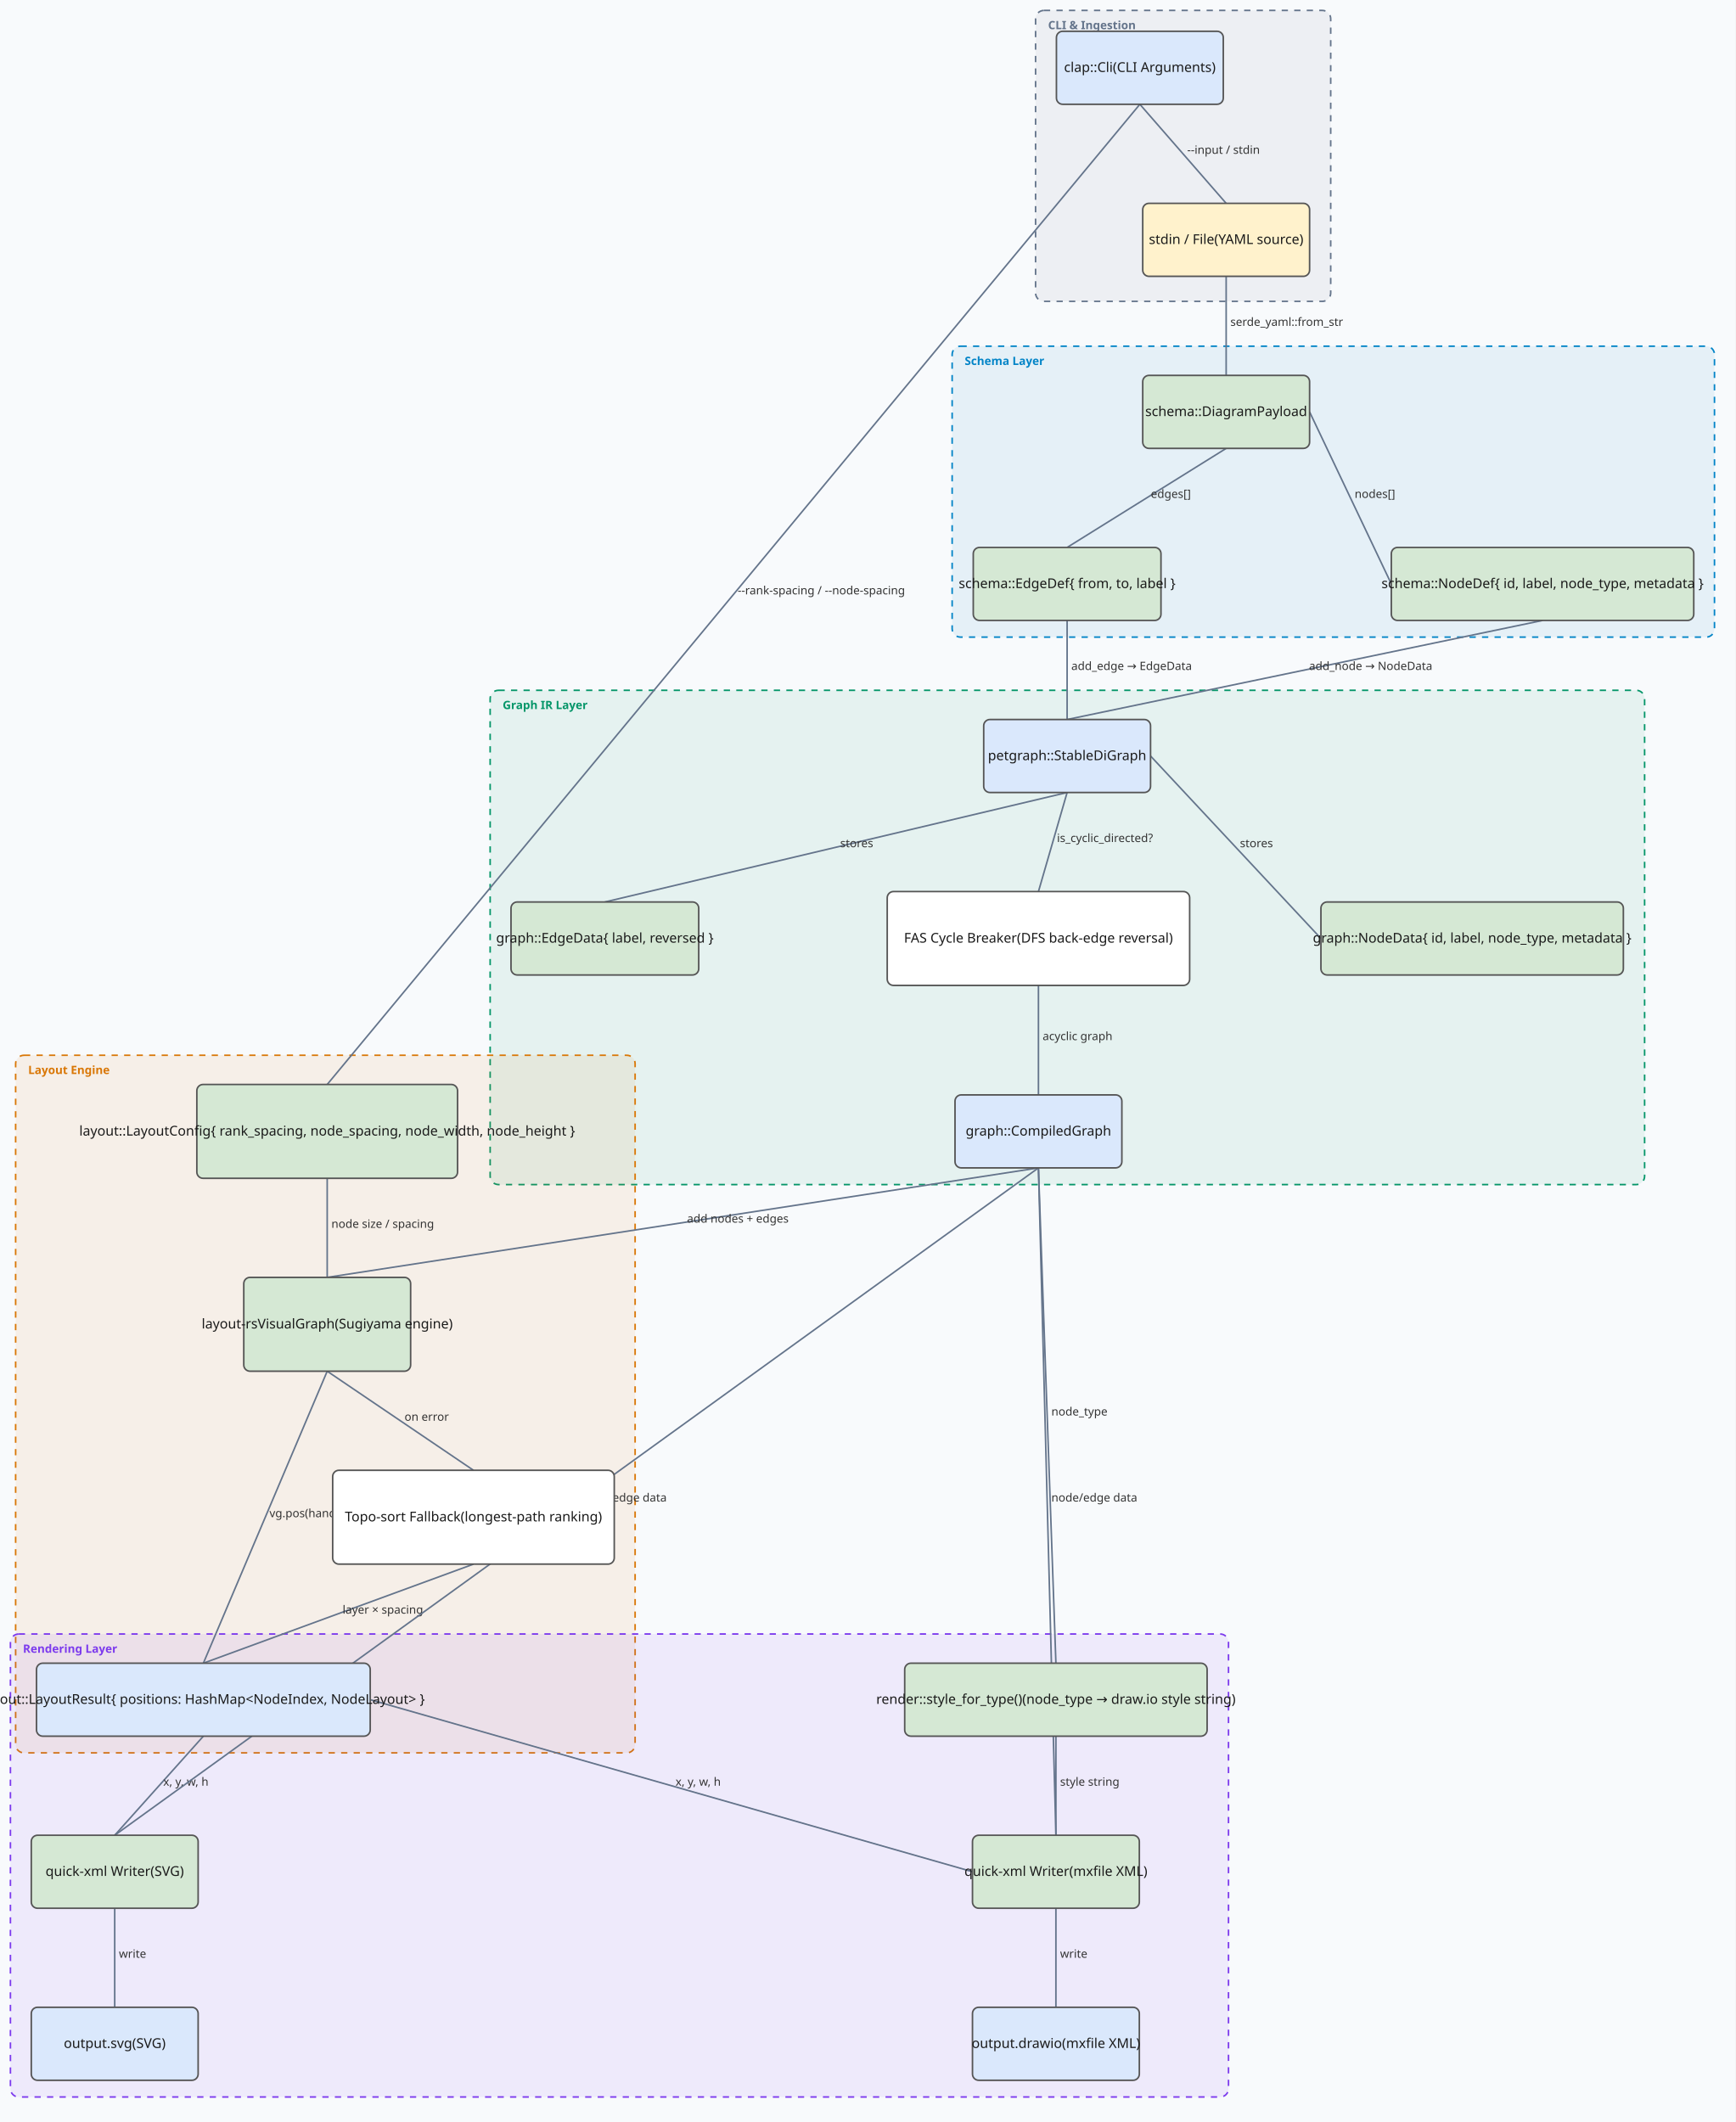
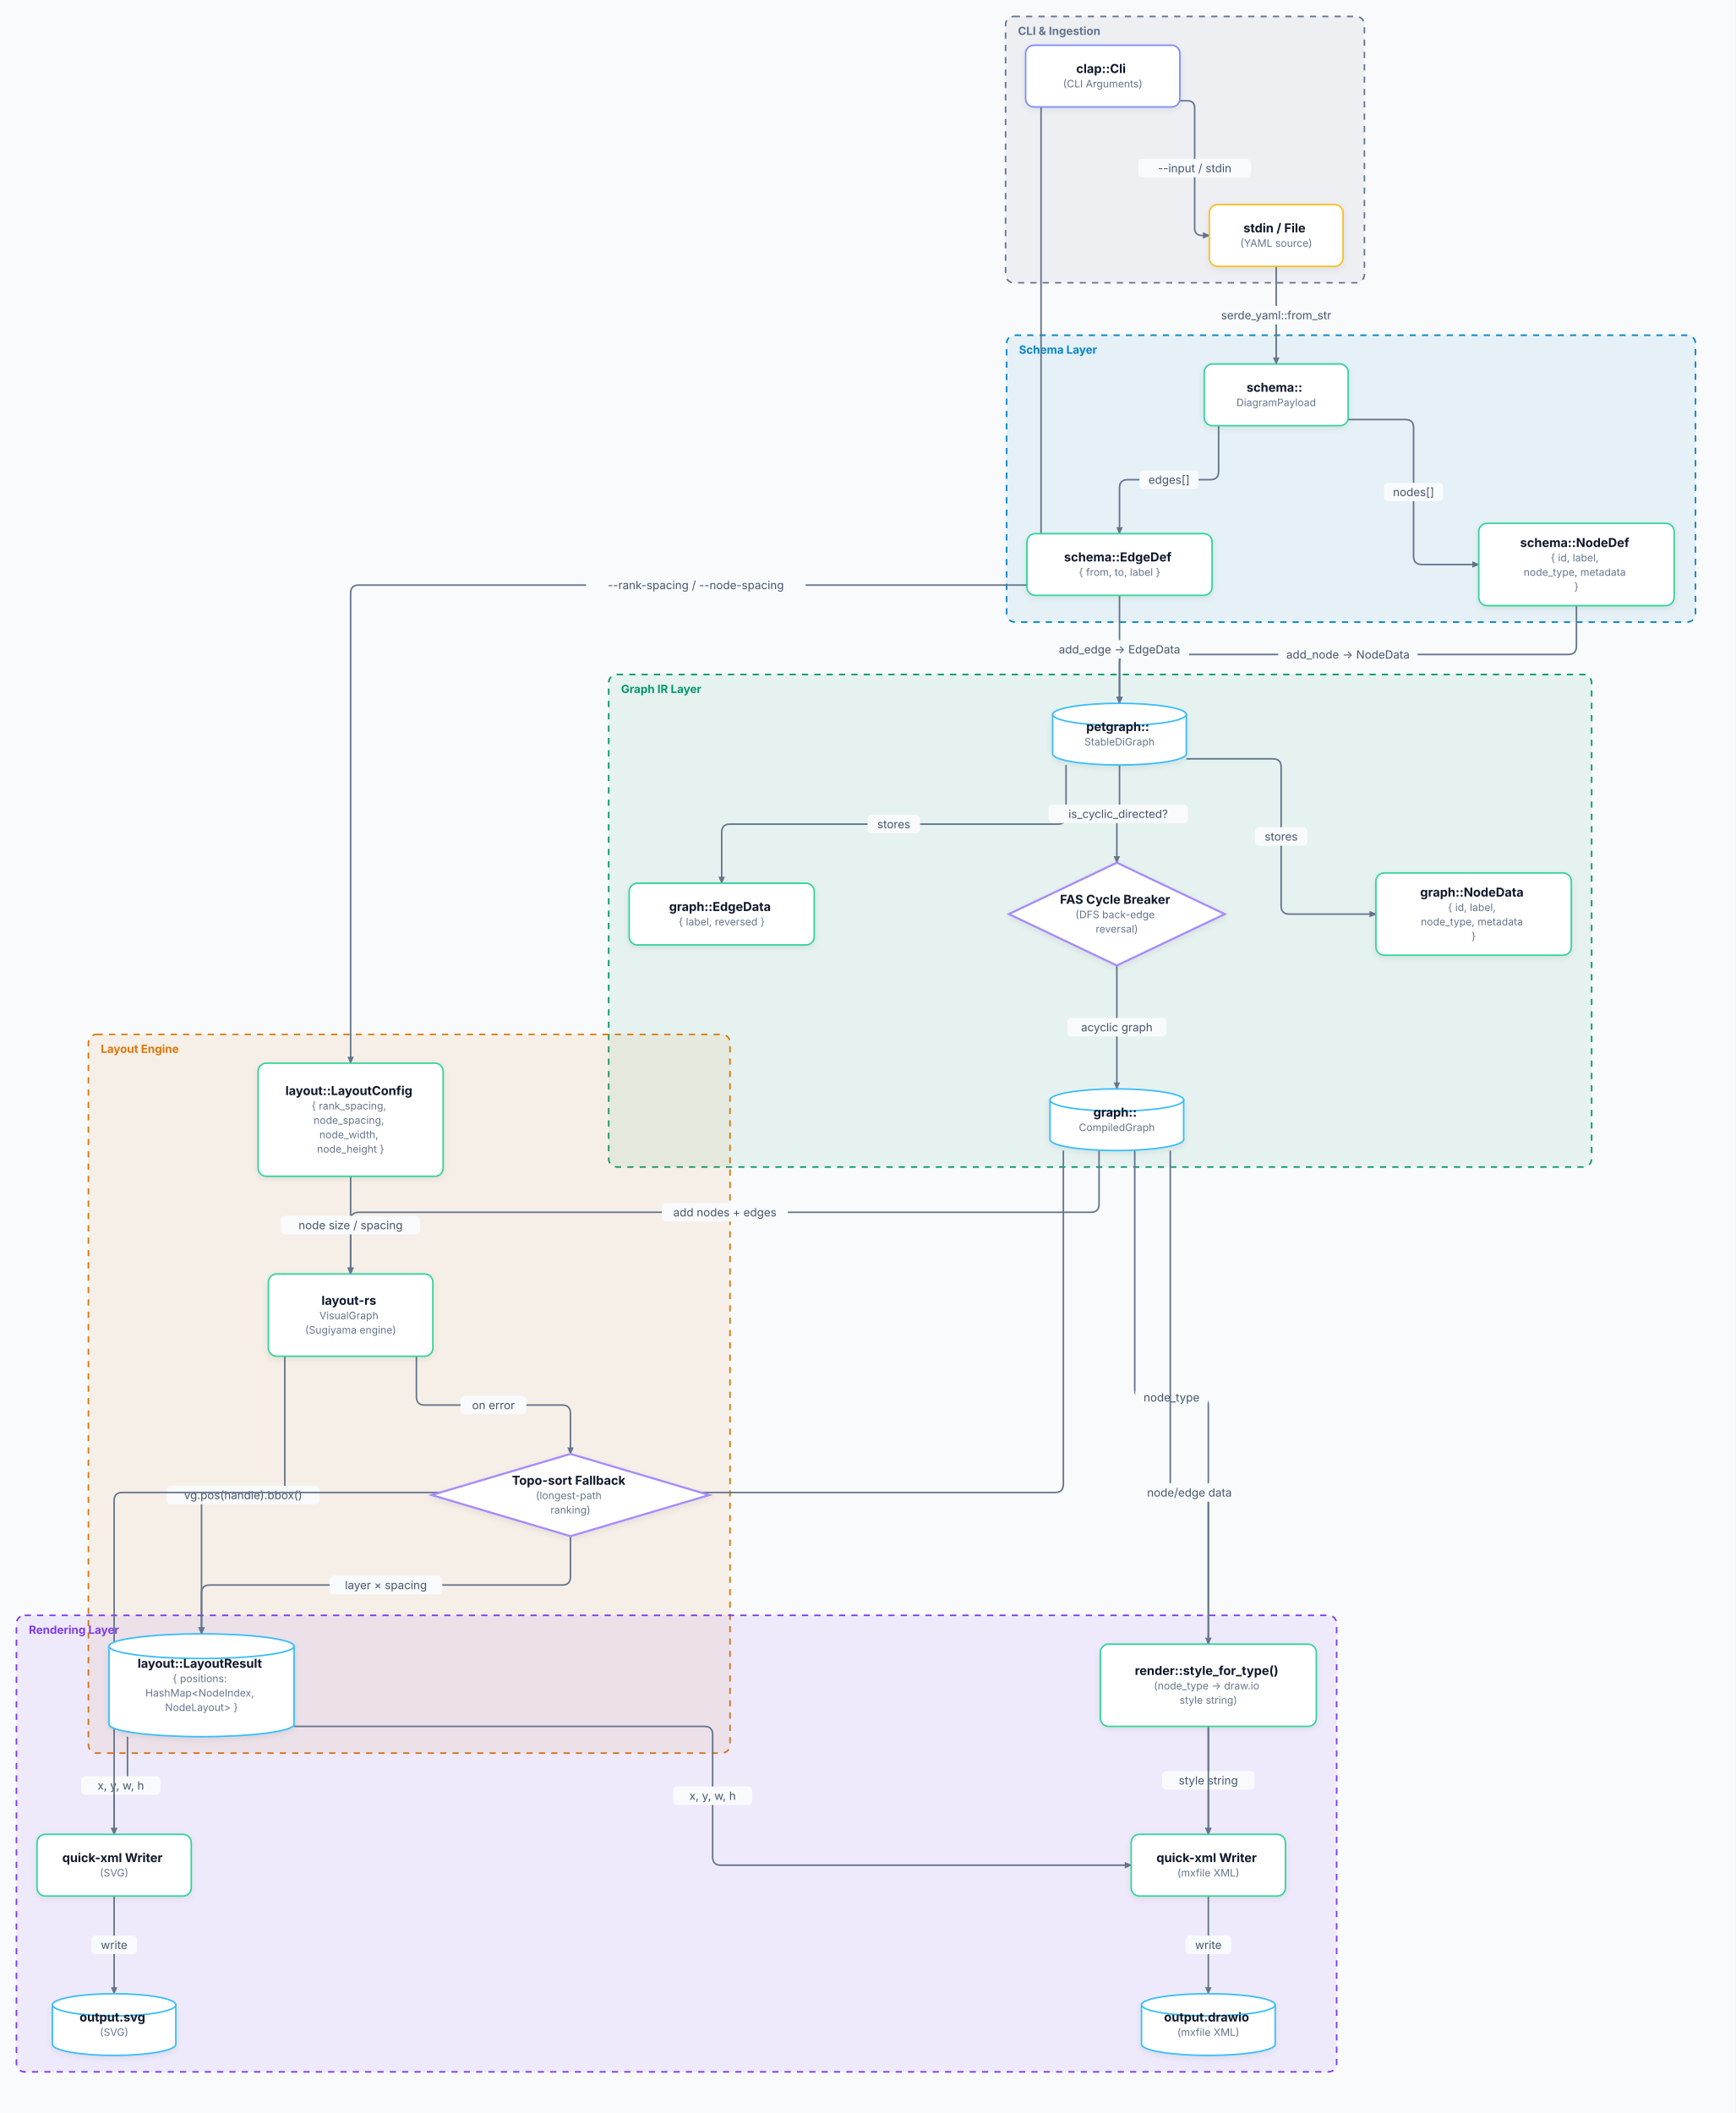
- <svg xmlns="http://www.w3.org/2000/svg" version="1.1" width="1664.125" height="2035" viewBox="0 0 1664.125 2035">
+ <svg xmlns="http://www.w3.org/2000/svg" version="1.1" width="1688" height="2055" viewBox="0 0 1688 2055">
  <rect width="100%" height="100%" fill="#f8fafc" />
-   <rect x="993" y="10" width="283" height="279" rx="8" fill="#64748b" fill-opacity="0.08" stroke="#64748b" stroke-width="1.5" stroke-dasharray="6 6" />
-   <text x="1005" y="28" font-family="sans-serif" font-size="11" font-weight="bold" fill="#64748b">CLI &amp; Ingestion</text>
-   <rect x="913" y="332" width="731" height="279" rx="8" fill="#0284c7" fill-opacity="0.08" stroke="#0284c7" stroke-width="1.5" stroke-dasharray="6 6" />
-   <text x="925" y="350" font-family="sans-serif" font-size="11" font-weight="bold" fill="#0284c7">Schema Layer</text>
-   <rect x="470" y="662" width="1107" height="474" rx="8" fill="#059669" fill-opacity="0.08" stroke="#059669" stroke-width="1.5" stroke-dasharray="6 6" />
-   <text x="482" y="680" font-family="sans-serif" font-size="11" font-weight="bold" fill="#059669">Graph IR Layer</text>
-   <rect x="15" y="1012" width="594" height="669" rx="8" fill="#d97706" fill-opacity="0.08" stroke="#d97706" stroke-width="1.5" stroke-dasharray="6 6" />
-   <text x="27" y="1030" font-family="sans-serif" font-size="11" font-weight="bold" fill="#d97706">Layout Engine</text>
-   <rect x="10" y="1567" width="1168" height="444" rx="8" fill="#7c3aed" fill-opacity="0.08" stroke="#7c3aed" stroke-width="1.5" stroke-dasharray="6 6" />
-   <text x="22" y="1585" font-family="sans-serif" font-size="11" font-weight="bold" fill="#7c3aed">Rendering Layer</text>
-   <line x1="1093" y1="100" x2="1175.75" y2="195" stroke="#64748b" stroke-width="1.5" marker-end="url(#arrow)" />
-   <text x="1138.375" y="147.5" font-family="sans-serif" font-size="11" fill="#333333">--input / stdin</text>
-   <line x1="1175.75" y1="265" x2="1175.75" y2="360" stroke="#64748b" stroke-width="1.5" marker-end="url(#arrow)" />
-   <text x="1179.75" y="312.5" font-family="sans-serif" font-size="11" fill="#333333">serde_yaml::from_str</text>
-   <line x1="1255.75" y1="395" x2="1334.125" y2="560" stroke="#64748b" stroke-width="1.5" marker-end="url(#arrow)" />
-   <text x="1298.938" y="477.5" font-family="sans-serif" font-size="11" fill="#333333">nodes[]</text>
-   <line x1="1175.75" y1="430" x2="1023.25" y2="525" stroke="#64748b" stroke-width="1.5" marker-end="url(#arrow)" />
-   <text x="1103.5" y="477.5" font-family="sans-serif" font-size="11" fill="#333333">edges[]</text>
-   <line x1="1479.125" y1="595" x2="1023.25" y2="690" stroke="#64748b" stroke-width="1.5" marker-end="url(#arrow)" />
-   <text x="1255.188" y="642.5" font-family="sans-serif" font-size="11" fill="#333333">add_node → NodeData</text>
-   <line x1="1023.25" y1="595" x2="1023.25" y2="690" stroke="#64748b" stroke-width="1.5" marker-end="url(#arrow)" />
-   <text x="1027.25" y="642.5" font-family="sans-serif" font-size="11" fill="#333333">add_edge → EdgeData</text>
-   <line x1="1103.25" y1="725" x2="1266.625" y2="900" stroke="#64748b" stroke-width="1.5" marker-end="url(#arrow)" />
-   <text x="1188.938" y="812.5" font-family="sans-serif" font-size="11" fill="#333333">stores</text>
-   <line x1="1023.25" y1="760" x2="580" y2="865" stroke="#64748b" stroke-width="1.5" marker-end="url(#arrow)" />
-   <text x="805.625" y="812.5" font-family="sans-serif" font-size="11" fill="#333333">stores</text>
-   <line x1="1023.25" y1="760" x2="995.75" y2="855" stroke="#64748b" stroke-width="1.5" marker-end="url(#arrow)" />
-   <text x="1013.5" y="807.5" font-family="sans-serif" font-size="11" fill="#333333">is_cyclic_directed?</text>
-   <line x1="995.75" y1="945" x2="995.75" y2="1050" stroke="#64748b" stroke-width="1.5" marker-end="url(#arrow)" />
-   <text x="999.75" y="997.5" font-family="sans-serif" font-size="11" fill="#333333">acyclic graph</text>
-   <line x1="1093" y1="100" x2="313.75" y2="1040" stroke="#64748b" stroke-width="1.5" marker-end="url(#arrow)" />
-   <text x="707.375" y="570" font-family="sans-serif" font-size="11" fill="#333333">--rank-spacing / --node-spacing</text>
-   <line x1="995.75" y1="1120" x2="313.75" y2="1225" stroke="#64748b" stroke-width="1.5" marker-end="url(#arrow)" />
-   <text x="658.75" y="1172.5" font-family="sans-serif" font-size="11" fill="#333333">add nodes + edges</text>
-   <line x1="313.75" y1="1130" x2="313.75" y2="1225" stroke="#64748b" stroke-width="1.5" marker-end="url(#arrow)" />
-   <text x="317.75" y="1177.5" font-family="sans-serif" font-size="11" fill="#333333">node size / spacing</text>
-   <line x1="313.75" y1="1315" x2="454" y2="1410" stroke="#64748b" stroke-width="1.5" marker-end="url(#arrow)" />
-   <text x="387.875" y="1362.5" font-family="sans-serif" font-size="11" fill="#333333">on error</text>
-   <line x1="313.75" y1="1315" x2="195" y2="1595" stroke="#64748b" stroke-width="1.5" marker-end="url(#arrow)" />
-   <text x="258.375" y="1455" font-family="sans-serif" font-size="11" fill="#333333">vg.pos(handle).bbox()</text>
-   <line x1="454" y1="1500" x2="195" y2="1595" stroke="#64748b" stroke-width="1.5" marker-end="url(#arrow)" />
-   <text x="328.5" y="1547.5" font-family="sans-serif" font-size="11" fill="#333333">layer × spacing</text>
-   <line x1="995.75" y1="1120" x2="1012.5" y2="1595" stroke="#64748b" stroke-width="1.5" marker-end="url(#arrow)" />
-   <text x="1008.125" y="1357.5" font-family="sans-serif" font-size="11" fill="#333333">node_type</text>
-   <line x1="1012.5" y1="1665" x2="1012.5" y2="1760" stroke="#64748b" stroke-width="1.5" marker-end="url(#arrow)" />
-   <text x="1016.5" y="1712.5" font-family="sans-serif" font-size="11" fill="#333333">style string</text>
-   <line x1="355" y1="1630" x2="932.5" y2="1795" stroke="#64748b" stroke-width="1.5" marker-end="url(#arrow)" />
-   <text x="647.75" y="1712.5" font-family="sans-serif" font-size="11" fill="#333333">x, y, w, h</text>
-   <line x1="195" y1="1665" x2="110" y2="1760" stroke="#64748b" stroke-width="1.5" marker-end="url(#arrow)" />
-   <text x="156.5" y="1712.5" font-family="sans-serif" font-size="11" fill="#333333">x, y, w, h</text>
-   <line x1="995.75" y1="1120" x2="1012.5" y2="1760" stroke="#64748b" stroke-width="1.5" marker-end="url(#arrow)" />
-   <text x="1008.125" y="1440" font-family="sans-serif" font-size="11" fill="#333333">node/edge data</text>
-   <line x1="995.75" y1="1120" x2="110" y2="1760" stroke="#64748b" stroke-width="1.5" marker-end="url(#arrow)" />
-   <text x="556.875" y="1440" font-family="sans-serif" font-size="11" fill="#333333">node/edge data</text>
-   <line x1="1012.5" y1="1830" x2="1012.5" y2="1925" stroke="#64748b" stroke-width="1.5" marker-end="url(#arrow)" />
-   <text x="1016.5" y="1877.5" font-family="sans-serif" font-size="11" fill="#333333">write</text>
-   <line x1="110" y1="1830" x2="110" y2="1925" stroke="#64748b" stroke-width="1.5" marker-end="url(#arrow)" />
-   <text x="114" y="1877.5" font-family="sans-serif" font-size="11" fill="#333333">write</text>
-   <rect x="1013" y="30" width="160" height="70" rx="6" ry="6" fill="#DAE8FC" stroke="#555555" stroke-width="1.5" />
-   <text x="1093" y="69" text-anchor="middle" font-family="sans-serif" font-size="13" fill="#1a1a1a">clap::Cli
- (CLI Arguments)</text>
-   <rect x="1095.75" y="195" width="160" height="70" rx="6" ry="6" fill="#fff2cc" stroke="#555555" stroke-width="1.5" />
-   <text x="1175.75" y="234" text-anchor="middle" font-family="sans-serif" font-size="13" fill="#1a1a1a">stdin / File
- (YAML source)</text>
-   <rect x="1095.75" y="360" width="160" height="70" rx="6" ry="6" fill="#d5e8d4" stroke="#555555" stroke-width="1.5" />
-   <text x="1175.75" y="399" text-anchor="middle" font-family="sans-serif" font-size="13" fill="#1a1a1a">schema::
- DiagramPayload</text>
-   <rect x="1334.125" y="525" width="290" height="70" rx="6" ry="6" fill="#d5e8d4" stroke="#555555" stroke-width="1.5" />
-   <text x="1479.125" y="564" text-anchor="middle" font-family="sans-serif" font-size="13" fill="#1a1a1a">schema::NodeDef
- { id, label, node_type, metadata }</text>
-   <rect x="933.25" y="525" width="180" height="70" rx="6" ry="6" fill="#d5e8d4" stroke="#555555" stroke-width="1.5" />
-   <text x="1023.25" y="564" text-anchor="middle" font-family="sans-serif" font-size="13" fill="#1a1a1a">schema::EdgeDef
- { from, to, label }</text>
-   <rect x="943.25" y="690" width="160" height="70" rx="6" ry="6" fill="#dae8fc" stroke="#555555" stroke-width="1.5" />
-   <text x="1023.25" y="729" text-anchor="middle" font-family="sans-serif" font-size="13" fill="#1a1a1a">petgraph::
- StableDiGraph</text>
-   <rect x="1266.625" y="865" width="290" height="70" rx="6" ry="6" fill="#d5e8d4" stroke="#555555" stroke-width="1.5" />
-   <text x="1411.625" y="904" text-anchor="middle" font-family="sans-serif" font-size="13" fill="#1a1a1a">graph::NodeData
- { id, label, node_type, metadata }</text>
-   <rect x="490" y="865" width="180" height="70" rx="6" ry="6" fill="#d5e8d4" stroke="#555555" stroke-width="1.5" />
-   <text x="580" y="904" text-anchor="middle" font-family="sans-serif" font-size="13" fill="#1a1a1a">graph::EdgeData
- { label, reversed }</text>
-   <rect x="850.75" y="855" width="290" height="90" rx="6" ry="6" fill="#ffffff" stroke="#555555" stroke-width="1.5" />
-   <text x="995.75" y="904" text-anchor="middle" font-family="sans-serif" font-size="13" fill="#1a1a1a">FAS Cycle Breaker
- (DFS back-edge reversal)</text>
-   <rect x="915.75" y="1050" width="160" height="70" rx="6" ry="6" fill="#dae8fc" stroke="#555555" stroke-width="1.5" />
-   <text x="995.75" y="1089" text-anchor="middle" font-family="sans-serif" font-size="13" fill="#1a1a1a">graph::
- CompiledGraph</text>
-   <rect x="188.75" y="1040" width="250" height="90" rx="6" ry="6" fill="#d5e8d4" stroke="#555555" stroke-width="1.5" />
-   <text x="313.75" y="1089" text-anchor="middle" font-family="sans-serif" font-size="13" fill="#1a1a1a">layout::LayoutConfig
- { rank_spacing, node_spacing,
-   node_width, node_height }</text>
-   <rect x="233.75" y="1225" width="160" height="90" rx="6" ry="6" fill="#d5e8d4" stroke="#555555" stroke-width="1.5" />
-   <text x="313.75" y="1274" text-anchor="middle" font-family="sans-serif" font-size="13" fill="#1a1a1a">layout-rs
- VisualGraph
- (Sugiyama engine)</text>
-   <rect x="319" y="1410" width="270" height="90" rx="6" ry="6" fill="#ffffff" stroke="#555555" stroke-width="1.5" />
-   <text x="454" y="1459" text-anchor="middle" font-family="sans-serif" font-size="13" fill="#1a1a1a">Topo-sort Fallback
- (longest-path ranking)</text>
-   <rect x="35" y="1595" width="320" height="70" rx="6" ry="6" fill="#dae8fc" stroke="#555555" stroke-width="1.5" />
-   <text x="195" y="1634" text-anchor="middle" font-family="sans-serif" font-size="13" fill="#1a1a1a">layout::LayoutResult
- { positions: HashMap&lt;NodeIndex, NodeLayout&gt; }</text>
-   <rect x="867.5" y="1595" width="290" height="70" rx="6" ry="6" fill="#d5e8d4" stroke="#555555" stroke-width="1.5" />
-   <text x="1012.5" y="1634" text-anchor="middle" font-family="sans-serif" font-size="13" fill="#1a1a1a">render::style_for_type()
- (node_type → draw.io style string)</text>
-   <rect x="932.5" y="1760" width="160" height="70" rx="6" ry="6" fill="#d5e8d4" stroke="#555555" stroke-width="1.5" />
-   <text x="1012.5" y="1799" text-anchor="middle" font-family="sans-serif" font-size="13" fill="#1a1a1a">quick-xml Writer
- (mxfile XML)</text>
-   <rect x="30" y="1760" width="160" height="70" rx="6" ry="6" fill="#d5e8d4" stroke="#555555" stroke-width="1.5" />
-   <text x="110" y="1799" text-anchor="middle" font-family="sans-serif" font-size="13" fill="#1a1a1a">quick-xml Writer
- (SVG)</text>
-   <rect x="932.5" y="1925" width="160" height="70" rx="6" ry="6" fill="#dae8fc" stroke="#555555" stroke-width="1.5" />
-   <text x="1012.5" y="1964" text-anchor="middle" font-family="sans-serif" font-size="13" fill="#1a1a1a">output.drawio
- (mxfile XML)</text>
-   <rect x="30" y="1925" width="160" height="70" rx="6" ry="6" fill="#dae8fc" stroke="#555555" stroke-width="1.5" />
-   <text x="110" y="1964" text-anchor="middle" font-family="sans-serif" font-size="13" fill="#1a1a1a">output.svg
- (SVG)</text>
+   <defs>
+     <filter id="card-shadow" x="-20%" y="-20%" width="140%" height="140%">
+       <feDropShadow dx="0" dy="2" stdDeviation="3" flood-color="#0f172a" flood-opacity="0.08" />
+     </filter>
+     <marker id="arrow-slate" viewBox="0 0 10 10" refX="7" refY="5" markerWidth="6" markerHeight="6" orient="auto-start-reverse">
+       <path d="M 0 1.5 L 8 5 L 0 8.5 z" fill="#64748b" />
+     </marker>
+     <marker id="arrow-dark" viewBox="0 0 10 10" refX="7" refY="5" markerWidth="6" markerHeight="6" orient="auto-start-reverse">
+       <path d="M 0 1.5 L 8 5 L 0 8.5 z" fill="#94a3b8" />
+     </marker>
+     <marker id="arrow-amber" viewBox="0 0 10 10" refX="7" refY="5" markerWidth="6" markerHeight="6" orient="auto-start-reverse">
+       <path d="M 0 1.5 L 8 5 L 0 8.5 z" fill="none" stroke="#d97706" stroke-width="1.5" />
+     </marker>
+     <marker id="arrow-red" viewBox="0 0 10 10" refX="7" refY="5" markerWidth="6" markerHeight="6" orient="auto-start-reverse">
+       <path d="M 0 1.5 L 8 5 L 0 8.5 z" fill="none" stroke="#ef4444" stroke-width="1.5" />
+     </marker>
+     <marker id="arrow-indigo" viewBox="0 0 10 10" refX="7" refY="5" markerWidth="6" markerHeight="6" orient="auto-start-reverse">
+       <path d="M 0 1.5 L 8 5 L 0 8.5 z" fill="#6366f1" />
+     </marker>
+   </defs>
+   <rect x="978" y="16" width="349" height="259" rx="8" fill="#64748b" fill-opacity="0.08" stroke="#64748b" stroke-width="1.5" stroke-dasharray="6 6" />
+   <text x="990" y="34" font-family="Inter, Helvetica, sans-serif" font-size="11" font-weight="bold" fill="#64748b">CLI &amp; Ingestion</text>
+   <rect x="979" y="326" width="670" height="279" rx="8" fill="#0284c7" fill-opacity="0.08" stroke="#0284c7" stroke-width="1.5" stroke-dasharray="6 6" />
+   <text x="991" y="344" font-family="Inter, Helvetica, sans-serif" font-size="11" font-weight="bold" fill="#0284c7">Schema Layer</text>
+   <rect x="592" y="656" width="956" height="479" rx="8" fill="#059669" fill-opacity="0.08" stroke="#059669" stroke-width="1.5" stroke-dasharray="6 6" />
+   <text x="604" y="674" font-family="Inter, Helvetica, sans-serif" font-size="11" font-weight="bold" fill="#059669">Graph IR Layer</text>
+   <rect x="86" y="1006" width="624" height="699" rx="8" fill="#d97706" fill-opacity="0.08" stroke="#d97706" stroke-width="1.5" stroke-dasharray="6 6" />
+   <text x="98" y="1024" font-family="Inter, Helvetica, sans-serif" font-size="11" font-weight="bold" fill="#d97706">Layout Engine</text>
+   <rect x="16" y="1571" width="1284" height="444" rx="8" fill="#7c3aed" fill-opacity="0.08" stroke="#7c3aed" stroke-width="1.5" stroke-dasharray="6 6" />
+   <text x="28" y="1589" font-family="Inter, Helvetica, sans-serif" font-size="11" font-weight="bold" fill="#7c3aed">Rendering Layer</text>
+   <path d="M 1147.5 98.0 L 1154.7 98.0 Q 1161.9 98.0 1161.9 105.2 L 1161.9 221.8 Q 1161.9 229.0 1169.1 229.0 L 1176.2 229.0" fill="none" stroke="#64748b" stroke-width="1.5" marker-end="url(#arrow-slate)" />
+   <rect x="1107.1" y="154.5" width="109.5" height="18.0" rx="4" ry="4" fill="#f8fafc" />
+   <text x="1161.9" y="167.5" text-anchor="middle" font-family="Inter, Helvetica, sans-serif" font-size="11" fill="#475569">--input / stdin</text>
+   <path d="M 1241.2 259.0 L 1241.2 354.0" fill="none" stroke="#64748b" stroke-width="1.5" marker-end="url(#arrow-slate)" />
+   <rect x="1170.2" y="297.5" width="142.0" height="18.0" rx="4" ry="4" fill="#f8fafc" />
+   <text x="1241.2" y="310.5" text-anchor="middle" font-family="Inter, Helvetica, sans-serif" font-size="11" fill="#475569">serde_yaml::from_str</text>
+   <path d="M 1311.2 408.0 L 1366.8 408.0 Q 1374.8 408.0 1374.8 416.0 L 1374.8 541.0 Q 1374.8 549.0 1382.8 549.0 L 1438.2 549.0" fill="none" stroke="#64748b" stroke-width="1.5" marker-end="url(#arrow-slate)" />
+   <rect x="1346.0" y="469.5" width="57.5" height="18.0" rx="4" ry="4" fill="#f8fafc" />
+   <text x="1374.8" y="482.5" text-anchor="middle" font-family="Inter, Helvetica, sans-serif" font-size="11" fill="#475569">nodes[]</text>
+   <path d="M 1185.2 414.0 L 1185.2 458.5 Q 1185.2 466.5 1177.2 466.5 L 1096.8 466.5 Q 1088.8 466.5 1088.8 474.5 L 1088.8 519.0" fill="none" stroke="#64748b" stroke-width="1.5" marker-end="url(#arrow-slate)" />
+   <rect x="1108.2" y="457.5" width="57.5" height="18.0" rx="4" ry="4" fill="#f8fafc" />
+   <text x="1137.0" y="470.5" text-anchor="middle" font-family="Inter, Helvetica, sans-serif" font-size="11" fill="#475569">edges[]</text>
+   <path d="M 1533.2 589.0 L 1533.2 628.5 Q 1533.2 636.5 1525.2 636.5 L 1096.8 636.5 Q 1088.8 636.5 1088.8 644.5 L 1088.8 684.0" fill="none" stroke="#64748b" stroke-width="1.5" marker-end="url(#arrow-slate)" />
+   <rect x="1243.2" y="627.5" width="135.5" height="18.0" rx="4" ry="4" fill="#f8fafc" />
+   <text x="1311.0" y="640.5" text-anchor="middle" font-family="Inter, Helvetica, sans-serif" font-size="11" fill="#475569">add_node → NodeData</text>
+   <path d="M 1088.8 579.0 L 1088.8 684.0" fill="none" stroke="#64748b" stroke-width="1.5" marker-end="url(#arrow-slate)" />
+   <rect x="1021.0" y="622.5" width="135.5" height="18.0" rx="4" ry="4" fill="#f8fafc" />
+   <text x="1088.8" y="635.5" text-anchor="middle" font-family="Inter, Helvetica, sans-serif" font-size="11" fill="#475569">add_edge → EdgeData</text>
+   <path d="M 1153.8 738.0 L 1238.0 738.0 Q 1246.0 738.0 1246.0 746.0 L 1246.0 881.0 Q 1246.0 889.0 1254.0 889.0 L 1338.2 889.0" fill="none" stroke="#64748b" stroke-width="1.5" marker-end="url(#arrow-slate)" />
+   <rect x="1220.5" y="804.5" width="51.0" height="18.0" rx="4" ry="4" fill="#f8fafc" />
+   <text x="1246.0" y="817.5" text-anchor="middle" font-family="Inter, Helvetica, sans-serif" font-size="11" fill="#475569">stores</text>
+   <path d="M 1036.8 744.0 L 1036.8 793.5 Q 1036.8 801.5 1028.8 801.5 L 709.9 801.5 Q 701.9 801.5 701.9 809.5 L 701.9 859.0" fill="none" stroke="#64748b" stroke-width="1.5" marker-end="url(#arrow-slate)" />
+   <rect x="843.8" y="792.5" width="51.0" height="18.0" rx="4" ry="4" fill="#f8fafc" />
+   <text x="869.3" y="805.5" text-anchor="middle" font-family="Inter, Helvetica, sans-serif" font-size="11" fill="#475569">stores</text>
+   <path d="M 1088.8 744.0 L 1088.8 790.2 Q 1088.8 791.5 1087.5 791.5 L 1087.5 791.5 Q 1086.2 791.5 1086.2 792.8 L 1086.2 839.0" fill="none" stroke="#64748b" stroke-width="1.5" marker-end="url(#arrow-slate)" />
+   <rect x="1019.8" y="782.5" width="135.5" height="18.0" rx="4" ry="4" fill="#f8fafc" />
+   <text x="1087.5" y="795.5" text-anchor="middle" font-family="Inter, Helvetica, sans-serif" font-size="11" fill="#475569">is_cyclic_directed?</text>
+   <path d="M 1086.2 939.0 L 1086.2 1059.0" fill="none" stroke="#64748b" stroke-width="1.5" marker-end="url(#arrow-slate)" />
+   <rect x="1038.0" y="990.0" width="96.5" height="18.0" rx="4" ry="4" fill="#f8fafc" />
+   <text x="1086.2" y="1003.0" text-anchor="middle" font-family="Inter, Helvetica, sans-serif" font-size="11" fill="#475569">acyclic graph</text>
+   <path d="M 1012.5 104.0 L 1012.5 561.0 Q 1012.5 569.0 1004.5 569.0 L 349.0 569.0 Q 341.0 569.0 341.0 577.0 L 341.0 1034.0" fill="none" stroke="#64748b" stroke-width="1.5" marker-end="url(#arrow-slate)" />
+   <rect x="570.0" y="560.0" width="213.5" height="18.0" rx="4" ry="4" fill="#f8fafc" />
+   <text x="676.8" y="573.0" text-anchor="middle" font-family="Inter, Helvetica, sans-serif" font-size="11" fill="#475569">--rank-spacing / --node-spacing</text>
+   <path d="M 1068.9 1119.0 L 1068.9 1171.0 Q 1068.9 1179.0 1060.9 1179.0 L 349.0 1179.0 Q 341.0 1179.0 341.0 1187.0 L 341.0 1239.0" fill="none" stroke="#64748b" stroke-width="1.5" marker-end="url(#arrow-slate)" />
+   <rect x="643.7" y="1170.0" width="122.5" height="18.0" rx="4" ry="4" fill="#f8fafc" />
+   <text x="705.0" y="1183.0" text-anchor="middle" font-family="Inter, Helvetica, sans-serif" font-size="11" fill="#475569">add nodes + edges</text>
+   <path d="M 341.0 1144.0 L 341.0 1239.0" fill="none" stroke="#64748b" stroke-width="1.5" marker-end="url(#arrow-slate)" />
+   <rect x="273.2" y="1182.5" width="135.5" height="18.0" rx="4" ry="4" fill="#f8fafc" />
+   <text x="341.0" y="1195.5" text-anchor="middle" font-family="Inter, Helvetica, sans-serif" font-size="11" fill="#475569">node size / spacing</text>
+   <path d="M 405.0 1319.0 L 405.0 1358.5 Q 405.0 1366.5 413.0 1366.5 L 546.8 1366.5 Q 554.8 1366.5 554.8 1374.5 L 554.8 1414.0" fill="none" stroke="#64748b" stroke-width="1.5" marker-end="url(#arrow-slate)" />
+   <rect x="447.9" y="1357.5" width="64.0" height="18.0" rx="4" ry="4" fill="#f8fafc" />
+   <text x="479.9" y="1370.5" text-anchor="middle" font-family="Inter, Helvetica, sans-serif" font-size="11" fill="#475569">on error</text>
+   <path d="M 277.0 1319.0 L 277.0 1446.0 Q 277.0 1454.0 269.0 1454.0 L 204.0 1454.0 Q 196.0 1454.0 196.0 1462.0 L 196.0 1589.0" fill="none" stroke="#64748b" stroke-width="1.5" marker-end="url(#arrow-slate)" />
+   <rect x="162.2" y="1445.0" width="148.5" height="18.0" rx="4" ry="4" fill="#f8fafc" />
+   <text x="236.5" y="1458.0" text-anchor="middle" font-family="Inter, Helvetica, sans-serif" font-size="11" fill="#475569">vg.pos(handle).bbox()</text>
+   <path d="M 554.8 1494.0 L 554.8 1533.5 Q 554.8 1541.5 546.8 1541.5 L 204.0 1541.5 Q 196.0 1541.5 196.0 1549.5 L 196.0 1589.0" fill="none" stroke="#64748b" stroke-width="1.5" marker-end="url(#arrow-slate)" />
+   <rect x="320.6" y="1532.5" width="109.5" height="18.0" rx="4" ry="4" fill="#f8fafc" />
+   <text x="375.4" y="1545.5" text-anchor="middle" font-family="Inter, Helvetica, sans-serif" font-size="11" fill="#475569">layer × spacing</text>
+   <path d="M 1103.6 1119.0 L 1103.6 1351.0 Q 1103.6 1359.0 1111.6 1359.0 L 1167.2 1359.0 Q 1175.2 1359.0 1175.2 1367.0 L 1175.2 1599.0" fill="none" stroke="#64748b" stroke-width="1.5" marker-end="url(#arrow-slate)" />
+   <rect x="1104.2" y="1350.0" width="70.5" height="18.0" rx="4" ry="4" fill="#f8fafc" />
+   <text x="1139.4" y="1363.0" text-anchor="middle" font-family="Inter, Helvetica, sans-serif" font-size="11" fill="#475569">node_type</text>
+   <path d="M 1175.2 1679.0 L 1175.2 1784.0" fill="none" stroke="#64748b" stroke-width="1.5" marker-end="url(#arrow-slate)" />
+   <rect x="1130.2" y="1722.5" width="90.0" height="18.0" rx="4" ry="4" fill="#f8fafc" />
+   <text x="1175.2" y="1735.5" text-anchor="middle" font-family="Inter, Helvetica, sans-serif" font-size="11" fill="#475569">style string</text>
+   <path d="M 286.0 1679.0 L 685.1 1679.0 Q 693.1 1679.0 693.1 1687.0 L 693.1 1806.0 Q 693.1 1814.0 701.1 1814.0 L 1100.2 1814.0" fill="none" stroke="#64748b" stroke-width="1.5" marker-end="url(#arrow-slate)" />
+   <rect x="654.6" y="1737.5" width="77.0" height="18.0" rx="4" ry="4" fill="#f8fafc" />
+   <text x="693.1" y="1750.5" text-anchor="middle" font-family="Inter, Helvetica, sans-serif" font-size="11" fill="#475569">x, y, w, h</text>
+   <path d="M 124.0 1689.0 L 124.0 1730.0 Q 124.0 1736.5 117.5 1736.5 L 117.5 1736.5 Q 111.0 1736.5 111.0 1743.0 L 111.0 1784.0" fill="none" stroke="#64748b" stroke-width="1.5" marker-end="url(#arrow-slate)" />
+   <rect x="79.0" y="1727.5" width="77.0" height="18.0" rx="4" ry="4" fill="#f8fafc" />
+   <text x="117.5" y="1740.5" text-anchor="middle" font-family="Inter, Helvetica, sans-serif" font-size="11" fill="#475569">x, y, w, h</text>
+   <path d="M 1138.2 1119.0 L 1138.2 1443.5 Q 1138.2 1451.5 1146.2 1451.5 L 1167.2 1451.5 Q 1175.2 1451.5 1175.2 1459.5 L 1175.2 1784.0" fill="none" stroke="#64748b" stroke-width="1.5" marker-end="url(#arrow-slate)" />
+   <rect x="1105.2" y="1442.5" width="103.0" height="18.0" rx="4" ry="4" fill="#f8fafc" />
+   <text x="1156.8" y="1455.5" text-anchor="middle" font-family="Inter, Helvetica, sans-serif" font-size="11" fill="#475569">node/edge data</text>
+   <path d="M 1034.2 1119.0 L 1034.2 1443.5 Q 1034.2 1451.5 1026.2 1451.5 L 119.0 1451.5 Q 111.0 1451.5 111.0 1459.5 L 111.0 1784.0" fill="none" stroke="#64748b" stroke-width="1.5" marker-end="url(#arrow-slate)" />
+   <rect x="521.1" y="1442.5" width="103.0" height="18.0" rx="4" ry="4" fill="#f8fafc" />
+   <text x="572.6" y="1455.5" text-anchor="middle" font-family="Inter, Helvetica, sans-serif" font-size="11" fill="#475569">node/edge data</text>
+   <path d="M 1175.2 1844.0 L 1175.2 1939.0" fill="none" stroke="#64748b" stroke-width="1.5" marker-end="url(#arrow-slate)" />
+   <rect x="1153.0" y="1882.5" width="44.5" height="18.0" rx="4" ry="4" fill="#f8fafc" />
+   <text x="1175.2" y="1895.5" text-anchor="middle" font-family="Inter, Helvetica, sans-serif" font-size="11" fill="#475569">write</text>
+   <path d="M 111.0 1844.0 L 111.0 1939.0" fill="none" stroke="#64748b" stroke-width="1.5" marker-end="url(#arrow-slate)" />
+   <rect x="88.8" y="1882.5" width="44.5" height="18.0" rx="4" ry="4" fill="#f8fafc" />
+   <text x="111.0" y="1895.5" text-anchor="middle" font-family="Inter, Helvetica, sans-serif" font-size="11" fill="#475569">write</text>
+   <rect x="997.5" y="44.0" width="150.0" height="60.0" rx="8" ry="8" fill="#ffffff" stroke="#818cf8" stroke-width="1.5" filter="url(#card-shadow)" />
+   <text x="1072.5" y="71.0" text-anchor="middle" font-family="Inter, Helvetica, sans-serif">
+     <tspan x="1072.5" font-size="12" fill="#0f172a" font-weight="bold">clap::Cli</tspan>
+     <tspan x="1072.5" dy="14" font-size="10" fill="#64748b" font-weight="normal">(CLI Arguments)</tspan>
+   </text>
+   <rect x="1176.2" y="199.0" width="130.0" height="60.0" rx="8" ry="8" fill="#ffffff" stroke="#fbbf24" stroke-width="1.5" filter="url(#card-shadow)" />
+   <text x="1241.2" y="226.0" text-anchor="middle" font-family="Inter, Helvetica, sans-serif">
+     <tspan x="1241.2" font-size="12" fill="#0f172a" font-weight="bold">stdin / File</tspan>
+     <tspan x="1241.2" dy="14" font-size="10" fill="#64748b" font-weight="normal">(YAML source)</tspan>
+   </text>
+   <rect x="1171.2" y="354.0" width="140.0" height="60.0" rx="8" ry="8" fill="#ffffff" stroke="#34d399" stroke-width="1.5" filter="url(#card-shadow)" />
+   <text x="1241.2" y="381.0" text-anchor="middle" font-family="Inter, Helvetica, sans-serif">
+     <tspan x="1241.2" font-size="12" fill="#0f172a" font-weight="bold">schema::</tspan>
+     <tspan x="1241.2" dy="14" font-size="10" fill="#64748b" font-weight="normal">DiagramPayload</tspan>
+   </text>
+   <rect x="1438.2" y="509.0" width="190.0" height="80.0" rx="8" ry="8" fill="#ffffff" stroke="#34d399" stroke-width="1.5" filter="url(#card-shadow)" />
+   <text x="1533.2" y="532.0" text-anchor="middle" font-family="Inter, Helvetica, sans-serif">
+     <tspan x="1533.2" font-size="12" fill="#0f172a" font-weight="bold">schema::NodeDef</tspan>
+     <tspan x="1533.2" dy="14" font-size="10" fill="#64748b" font-weight="normal">{ id, label,</tspan>
+     <tspan x="1533.2" dy="14" font-size="10" fill="#64748b" font-weight="normal">node_type, metadata</tspan>
+     <tspan x="1533.2" dy="14" font-size="10" fill="#64748b" font-weight="normal">}</tspan>
+   </text>
+   <rect x="998.8" y="519.0" width="180.0" height="60.0" rx="8" ry="8" fill="#ffffff" stroke="#34d399" stroke-width="1.5" filter="url(#card-shadow)" />
+   <text x="1088.8" y="546.0" text-anchor="middle" font-family="Inter, Helvetica, sans-serif">
+     <tspan x="1088.8" font-size="12" fill="#0f172a" font-weight="bold">schema::EdgeDef</tspan>
+     <tspan x="1088.8" dy="14" font-size="10" fill="#64748b" font-weight="normal">{ from, to, label }</tspan>
+   </text>
+   <path d="M 1023.8 694.8 L 1023.8 733.2 A 65.0 10.8 0 0 0 1153.8 733.2 L 1153.8 694.8 Z" fill="#ffffff" stroke="#38bdf8" stroke-width="1.5" filter="url(#card-shadow)" />
+   <ellipse cx="1088.8" cy="694.8" rx="65.0" ry="10.8" fill="#ffffff" stroke="#38bdf8" stroke-width="1.5" />
+   <text x="1088.8" y="711.0" text-anchor="middle" font-family="Inter, Helvetica, sans-serif">
+     <tspan x="1088.8" font-size="12" fill="#0f172a" font-weight="bold">petgraph::</tspan>
+     <tspan x="1088.8" dy="14" font-size="10" fill="#64748b" font-weight="normal">StableDiGraph</tspan>
+   </text>
+   <rect x="1338.2" y="849.0" width="190.0" height="80.0" rx="8" ry="8" fill="#ffffff" stroke="#34d399" stroke-width="1.5" filter="url(#card-shadow)" />
+   <text x="1433.2" y="872.0" text-anchor="middle" font-family="Inter, Helvetica, sans-serif">
+     <tspan x="1433.2" font-size="12" fill="#0f172a" font-weight="bold">graph::NodeData</tspan>
+     <tspan x="1433.2" dy="14" font-size="10" fill="#64748b" font-weight="normal">{ id, label,</tspan>
+     <tspan x="1433.2" dy="14" font-size="10" fill="#64748b" font-weight="normal">node_type, metadata</tspan>
+     <tspan x="1433.2" dy="14" font-size="10" fill="#64748b" font-weight="normal">}</tspan>
+   </text>
+   <rect x="611.9" y="859.0" width="180.0" height="60.0" rx="8" ry="8" fill="#ffffff" stroke="#34d399" stroke-width="1.5" filter="url(#card-shadow)" />
+   <text x="701.9" y="886.0" text-anchor="middle" font-family="Inter, Helvetica, sans-serif">
+     <tspan x="701.9" font-size="12" fill="#0f172a" font-weight="bold">graph::EdgeData</tspan>
+     <tspan x="701.9" dy="14" font-size="10" fill="#64748b" font-weight="normal">{ label, reversed }</tspan>
+   </text>
+   <path d="M 1086.2 839.0 L 1191.2 889.0 L 1086.2 939.0 L 981.2 889.0 Z" fill="#ffffff" stroke="#a78bfa" stroke-width="2.0" filter="url(#card-shadow)" />
+   <text x="1086.2" y="879.0" text-anchor="middle" font-family="Inter, Helvetica, sans-serif">
+     <tspan x="1086.2" font-size="12" fill="#0f172a" font-weight="bold">FAS Cycle Breaker</tspan>
+     <tspan x="1086.2" dy="14" font-size="10" fill="#64748b" font-weight="normal">(DFS back-edge</tspan>
+     <tspan x="1086.2" dy="14" font-size="10" fill="#64748b" font-weight="normal">reversal)</tspan>
+   </text>
+   <path d="M 1021.2 1069.8 L 1021.2 1108.2 A 65.0 10.8 0 0 0 1151.2 1108.2 L 1151.2 1069.8 Z" fill="#ffffff" stroke="#38bdf8" stroke-width="1.5" filter="url(#card-shadow)" />
+   <ellipse cx="1086.2" cy="1069.8" rx="65.0" ry="10.8" fill="#ffffff" stroke="#38bdf8" stroke-width="1.5" />
+   <text x="1086.2" y="1086.0" text-anchor="middle" font-family="Inter, Helvetica, sans-serif">
+     <tspan x="1086.2" font-size="12" fill="#0f172a" font-weight="bold">graph::</tspan>
+     <tspan x="1086.2" dy="14" font-size="10" fill="#64748b" font-weight="normal">CompiledGraph</tspan>
+   </text>
+   <rect x="251.0" y="1034.0" width="180.0" height="110.0" rx="8" ry="8" fill="#ffffff" stroke="#34d399" stroke-width="1.5" filter="url(#card-shadow)" />
+   <text x="341.0" y="1065.0" text-anchor="middle" font-family="Inter, Helvetica, sans-serif">
+     <tspan x="341.0" font-size="12" fill="#0f172a" font-weight="bold">layout::LayoutConfig</tspan>
+     <tspan x="341.0" dy="14" font-size="10" fill="#64748b" font-weight="normal">{ rank_spacing,</tspan>
+     <tspan x="341.0" dy="14" font-size="10" fill="#64748b" font-weight="normal">node_spacing,</tspan>
+     <tspan x="341.0" dy="14" font-size="10" fill="#64748b" font-weight="normal">node_width,</tspan>
+     <tspan x="341.0" dy="14" font-size="10" fill="#64748b" font-weight="normal">node_height }</tspan>
+   </text>
+   <rect x="261.0" y="1239.0" width="160.0" height="80.0" rx="8" ry="8" fill="#ffffff" stroke="#34d399" stroke-width="1.5" filter="url(#card-shadow)" />
+   <text x="341.0" y="1269.0" text-anchor="middle" font-family="Inter, Helvetica, sans-serif">
+     <tspan x="341.0" font-size="12" fill="#0f172a" font-weight="bold">layout-rs</tspan>
+     <tspan x="341.0" dy="14" font-size="10" fill="#64748b" font-weight="normal">VisualGraph</tspan>
+     <tspan x="341.0" dy="14" font-size="10" fill="#64748b" font-weight="normal">(Sugiyama engine)</tspan>
+   </text>
+   <path d="M 554.8 1414.0 L 689.8 1454.0 L 554.8 1494.0 L 419.8 1454.0 Z" fill="#ffffff" stroke="#a78bfa" stroke-width="2.0" filter="url(#card-shadow)" />
+   <text x="554.8" y="1444.0" text-anchor="middle" font-family="Inter, Helvetica, sans-serif">
+     <tspan x="554.8" font-size="12" fill="#0f172a" font-weight="bold">Topo-sort Fallback</tspan>
+     <tspan x="554.8" dy="14" font-size="10" fill="#64748b" font-weight="normal">(longest-path</tspan>
+     <tspan x="554.8" dy="14" font-size="10" fill="#64748b" font-weight="normal">ranking)</tspan>
+   </text>
+   <path d="M 106.0 1601.0 L 106.0 1677.0 A 90.0 12.0 0 0 0 286.0 1677.0 L 286.0 1601.0 Z" fill="#ffffff" stroke="#38bdf8" stroke-width="1.5" filter="url(#card-shadow)" />
+   <ellipse cx="196.0" cy="1601.0" rx="90.0" ry="12.0" fill="#ffffff" stroke="#38bdf8" stroke-width="1.5" />
+   <text x="196.0" y="1622.0" text-anchor="middle" font-family="Inter, Helvetica, sans-serif">
+     <tspan x="196.0" font-size="12" fill="#0f172a" font-weight="bold">layout::LayoutResult</tspan>
+     <tspan x="196.0" dy="14" font-size="10" fill="#64748b" font-weight="normal">{ positions:</tspan>
+     <tspan x="196.0" dy="14" font-size="10" fill="#64748b" font-weight="normal">HashMap&lt;NodeIndex,</tspan>
+     <tspan x="196.0" dy="14" font-size="10" fill="#64748b" font-weight="normal">NodeLayout&gt; }</tspan>
+   </text>
+   <rect x="1070.2" y="1599.0" width="210.0" height="80.0" rx="8" ry="8" fill="#ffffff" stroke="#34d399" stroke-width="1.5" filter="url(#card-shadow)" />
+   <text x="1175.2" y="1629.0" text-anchor="middle" font-family="Inter, Helvetica, sans-serif">
+     <tspan x="1175.2" font-size="12" fill="#0f172a" font-weight="bold">render::style_for_type()</tspan>
+     <tspan x="1175.2" dy="14" font-size="10" fill="#64748b" font-weight="normal">(node_type → draw.io</tspan>
+     <tspan x="1175.2" dy="14" font-size="10" fill="#64748b" font-weight="normal">style string)</tspan>
+   </text>
+   <rect x="1100.2" y="1784.0" width="150.0" height="60.0" rx="8" ry="8" fill="#ffffff" stroke="#34d399" stroke-width="1.5" filter="url(#card-shadow)" />
+   <text x="1175.2" y="1811.0" text-anchor="middle" font-family="Inter, Helvetica, sans-serif">
+     <tspan x="1175.2" font-size="12" fill="#0f172a" font-weight="bold">quick-xml Writer</tspan>
+     <tspan x="1175.2" dy="14" font-size="10" fill="#64748b" font-weight="normal">(mxfile XML)</tspan>
+   </text>
+   <rect x="36.0" y="1784.0" width="150.0" height="60.0" rx="8" ry="8" fill="#ffffff" stroke="#34d399" stroke-width="1.5" filter="url(#card-shadow)" />
+   <text x="111.0" y="1811.0" text-anchor="middle" font-family="Inter, Helvetica, sans-serif">
+     <tspan x="111.0" font-size="12" fill="#0f172a" font-weight="bold">quick-xml Writer</tspan>
+     <tspan x="111.0" dy="14" font-size="10" fill="#64748b" font-weight="normal">(SVG)</tspan>
+   </text>
+   <path d="M 1110.2 1949.8 L 1110.2 1988.2 A 65.0 10.8 0 0 0 1240.2 1988.2 L 1240.2 1949.8 Z" fill="#ffffff" stroke="#38bdf8" stroke-width="1.5" filter="url(#card-shadow)" />
+   <ellipse cx="1175.2" cy="1949.8" rx="65.0" ry="10.8" fill="#ffffff" stroke="#38bdf8" stroke-width="1.5" />
+   <text x="1175.2" y="1966.0" text-anchor="middle" font-family="Inter, Helvetica, sans-serif">
+     <tspan x="1175.2" font-size="12" fill="#0f172a" font-weight="bold">output.drawio</tspan>
+     <tspan x="1175.2" dy="14" font-size="10" fill="#64748b" font-weight="normal">(mxfile XML)</tspan>
+   </text>
+   <path d="M 51.0 1949.8 L 51.0 1988.2 A 60.0 10.8 0 0 0 171.0 1988.2 L 171.0 1949.8 Z" fill="#ffffff" stroke="#38bdf8" stroke-width="1.5" filter="url(#card-shadow)" />
+   <ellipse cx="111.0" cy="1949.8" rx="60.0" ry="10.8" fill="#ffffff" stroke="#38bdf8" stroke-width="1.5" />
+   <text x="111.0" y="1966.0" text-anchor="middle" font-family="Inter, Helvetica, sans-serif">
+     <tspan x="111.0" font-size="12" fill="#0f172a" font-weight="bold">output.svg</tspan>
+     <tspan x="111.0" dy="14" font-size="10" fill="#64748b" font-weight="normal">(SVG)</tspan>
+   </text>
</svg>
